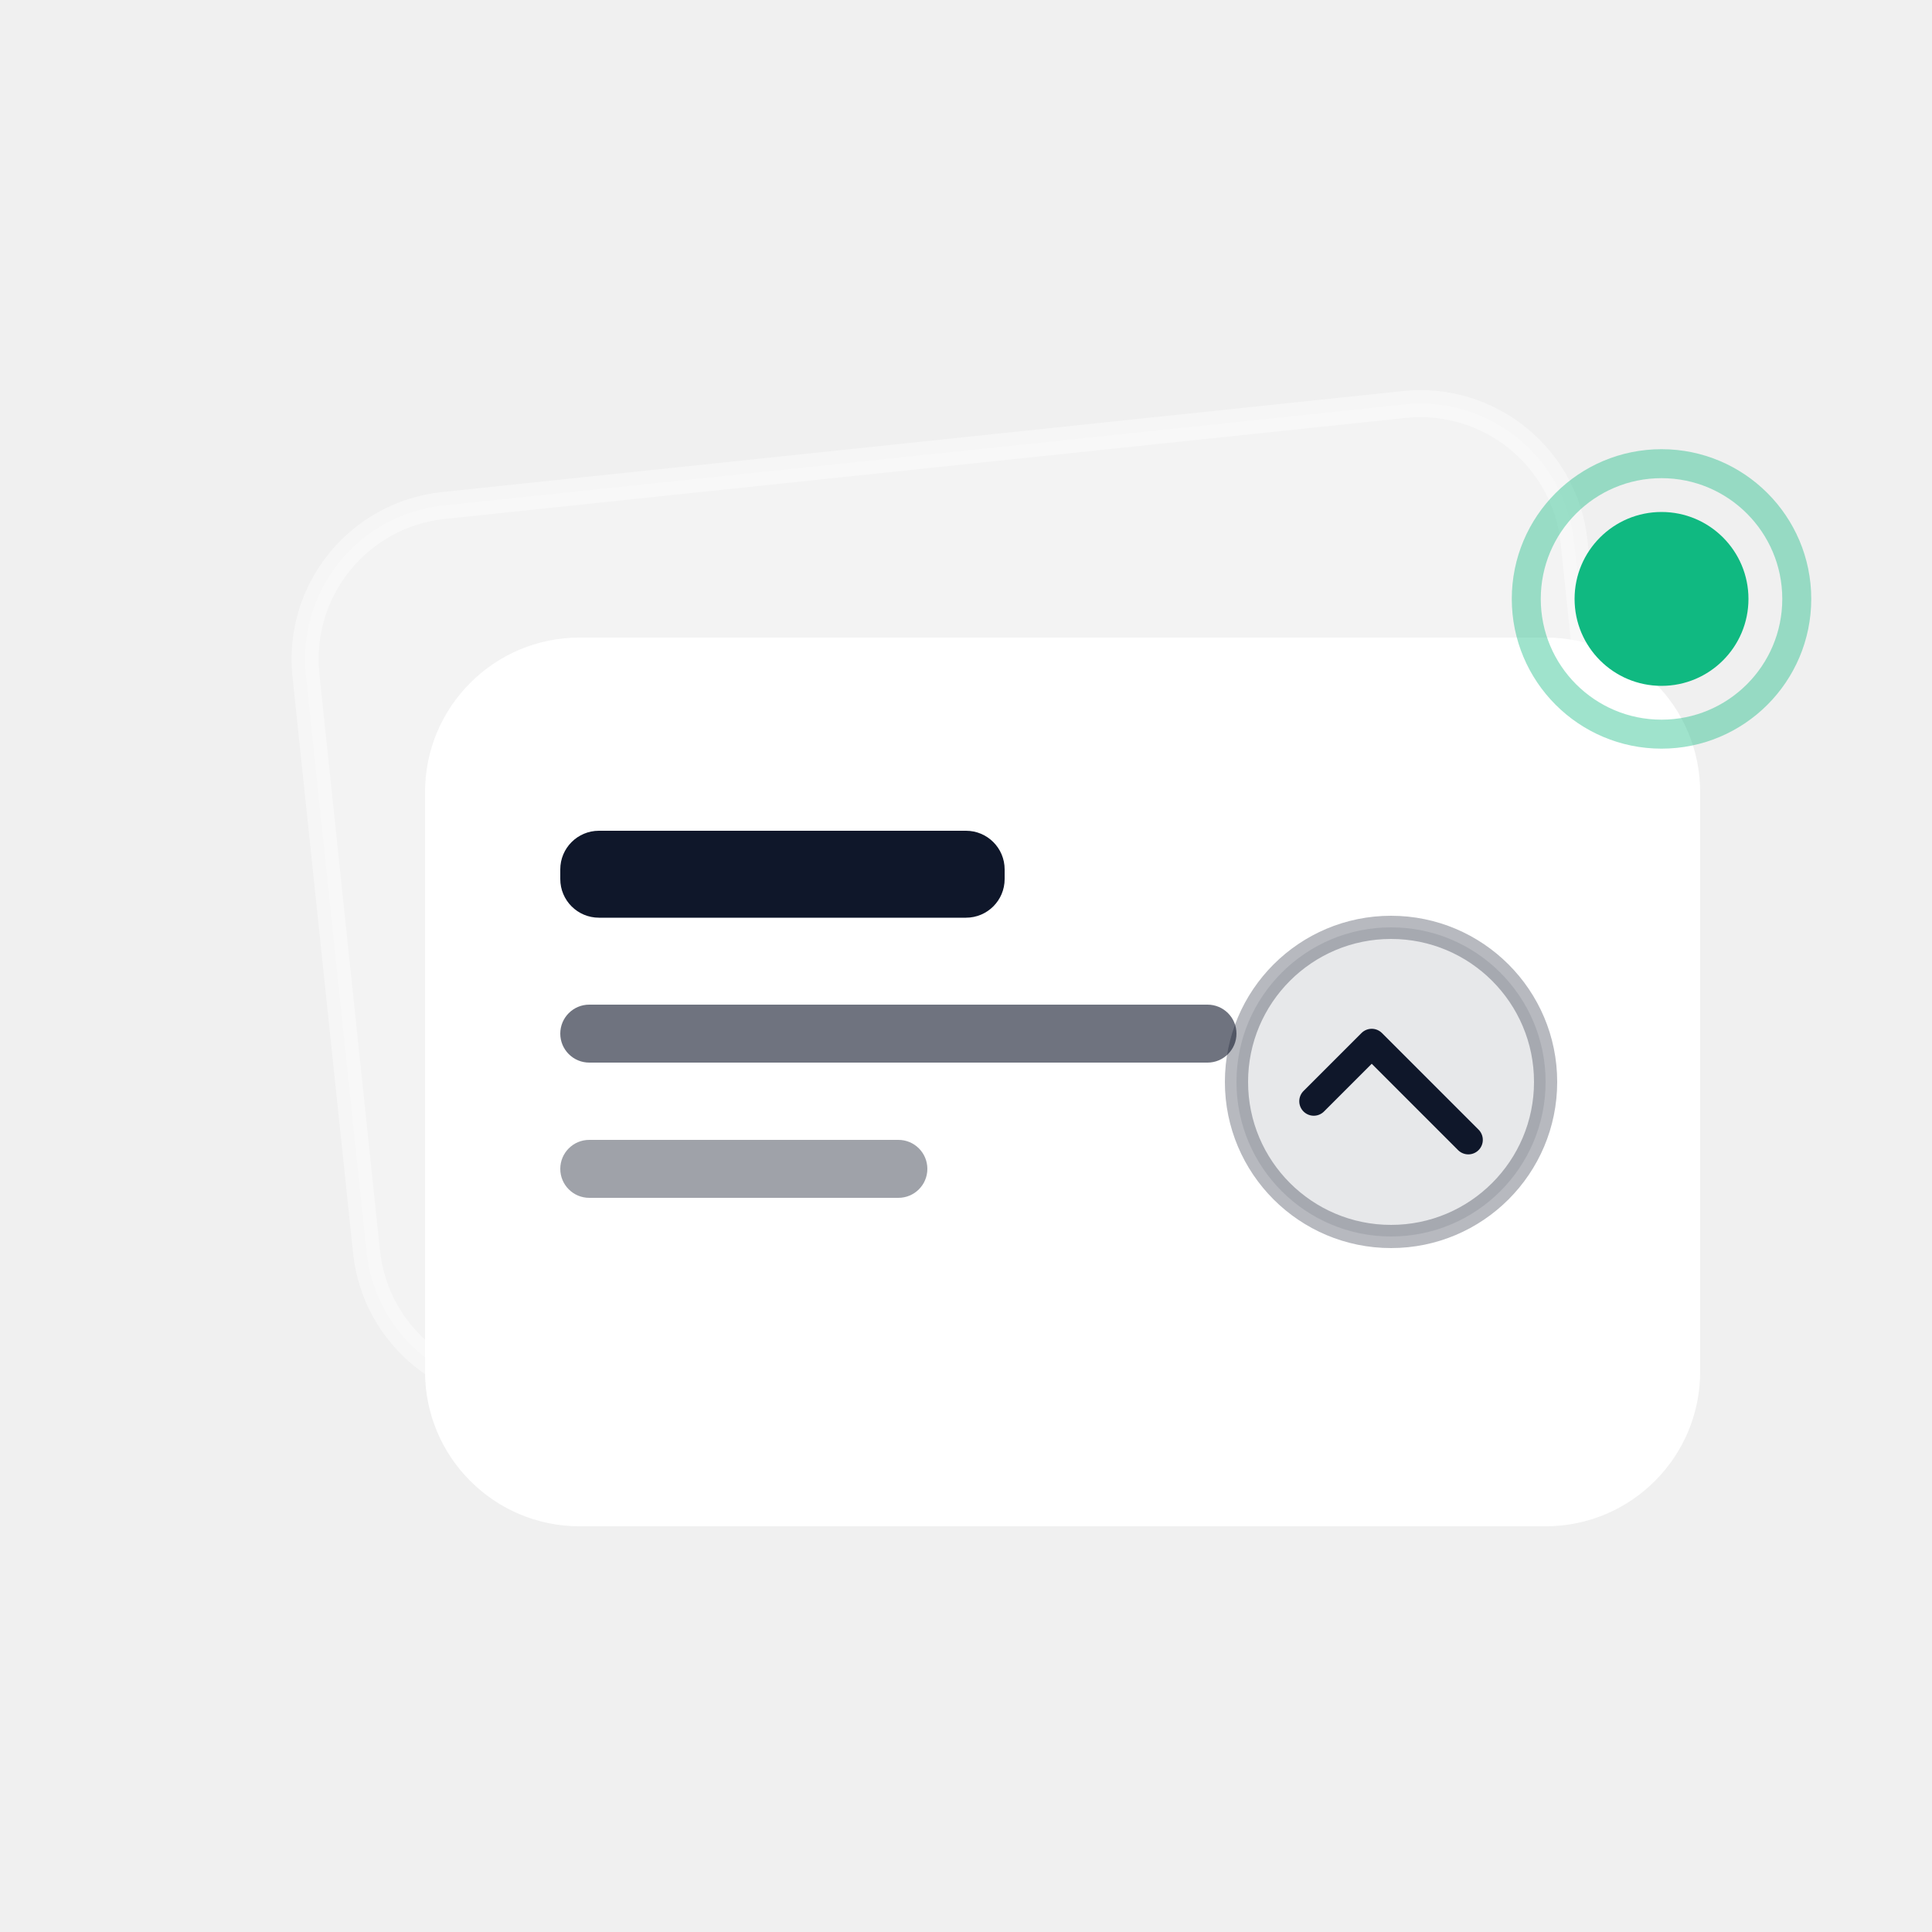
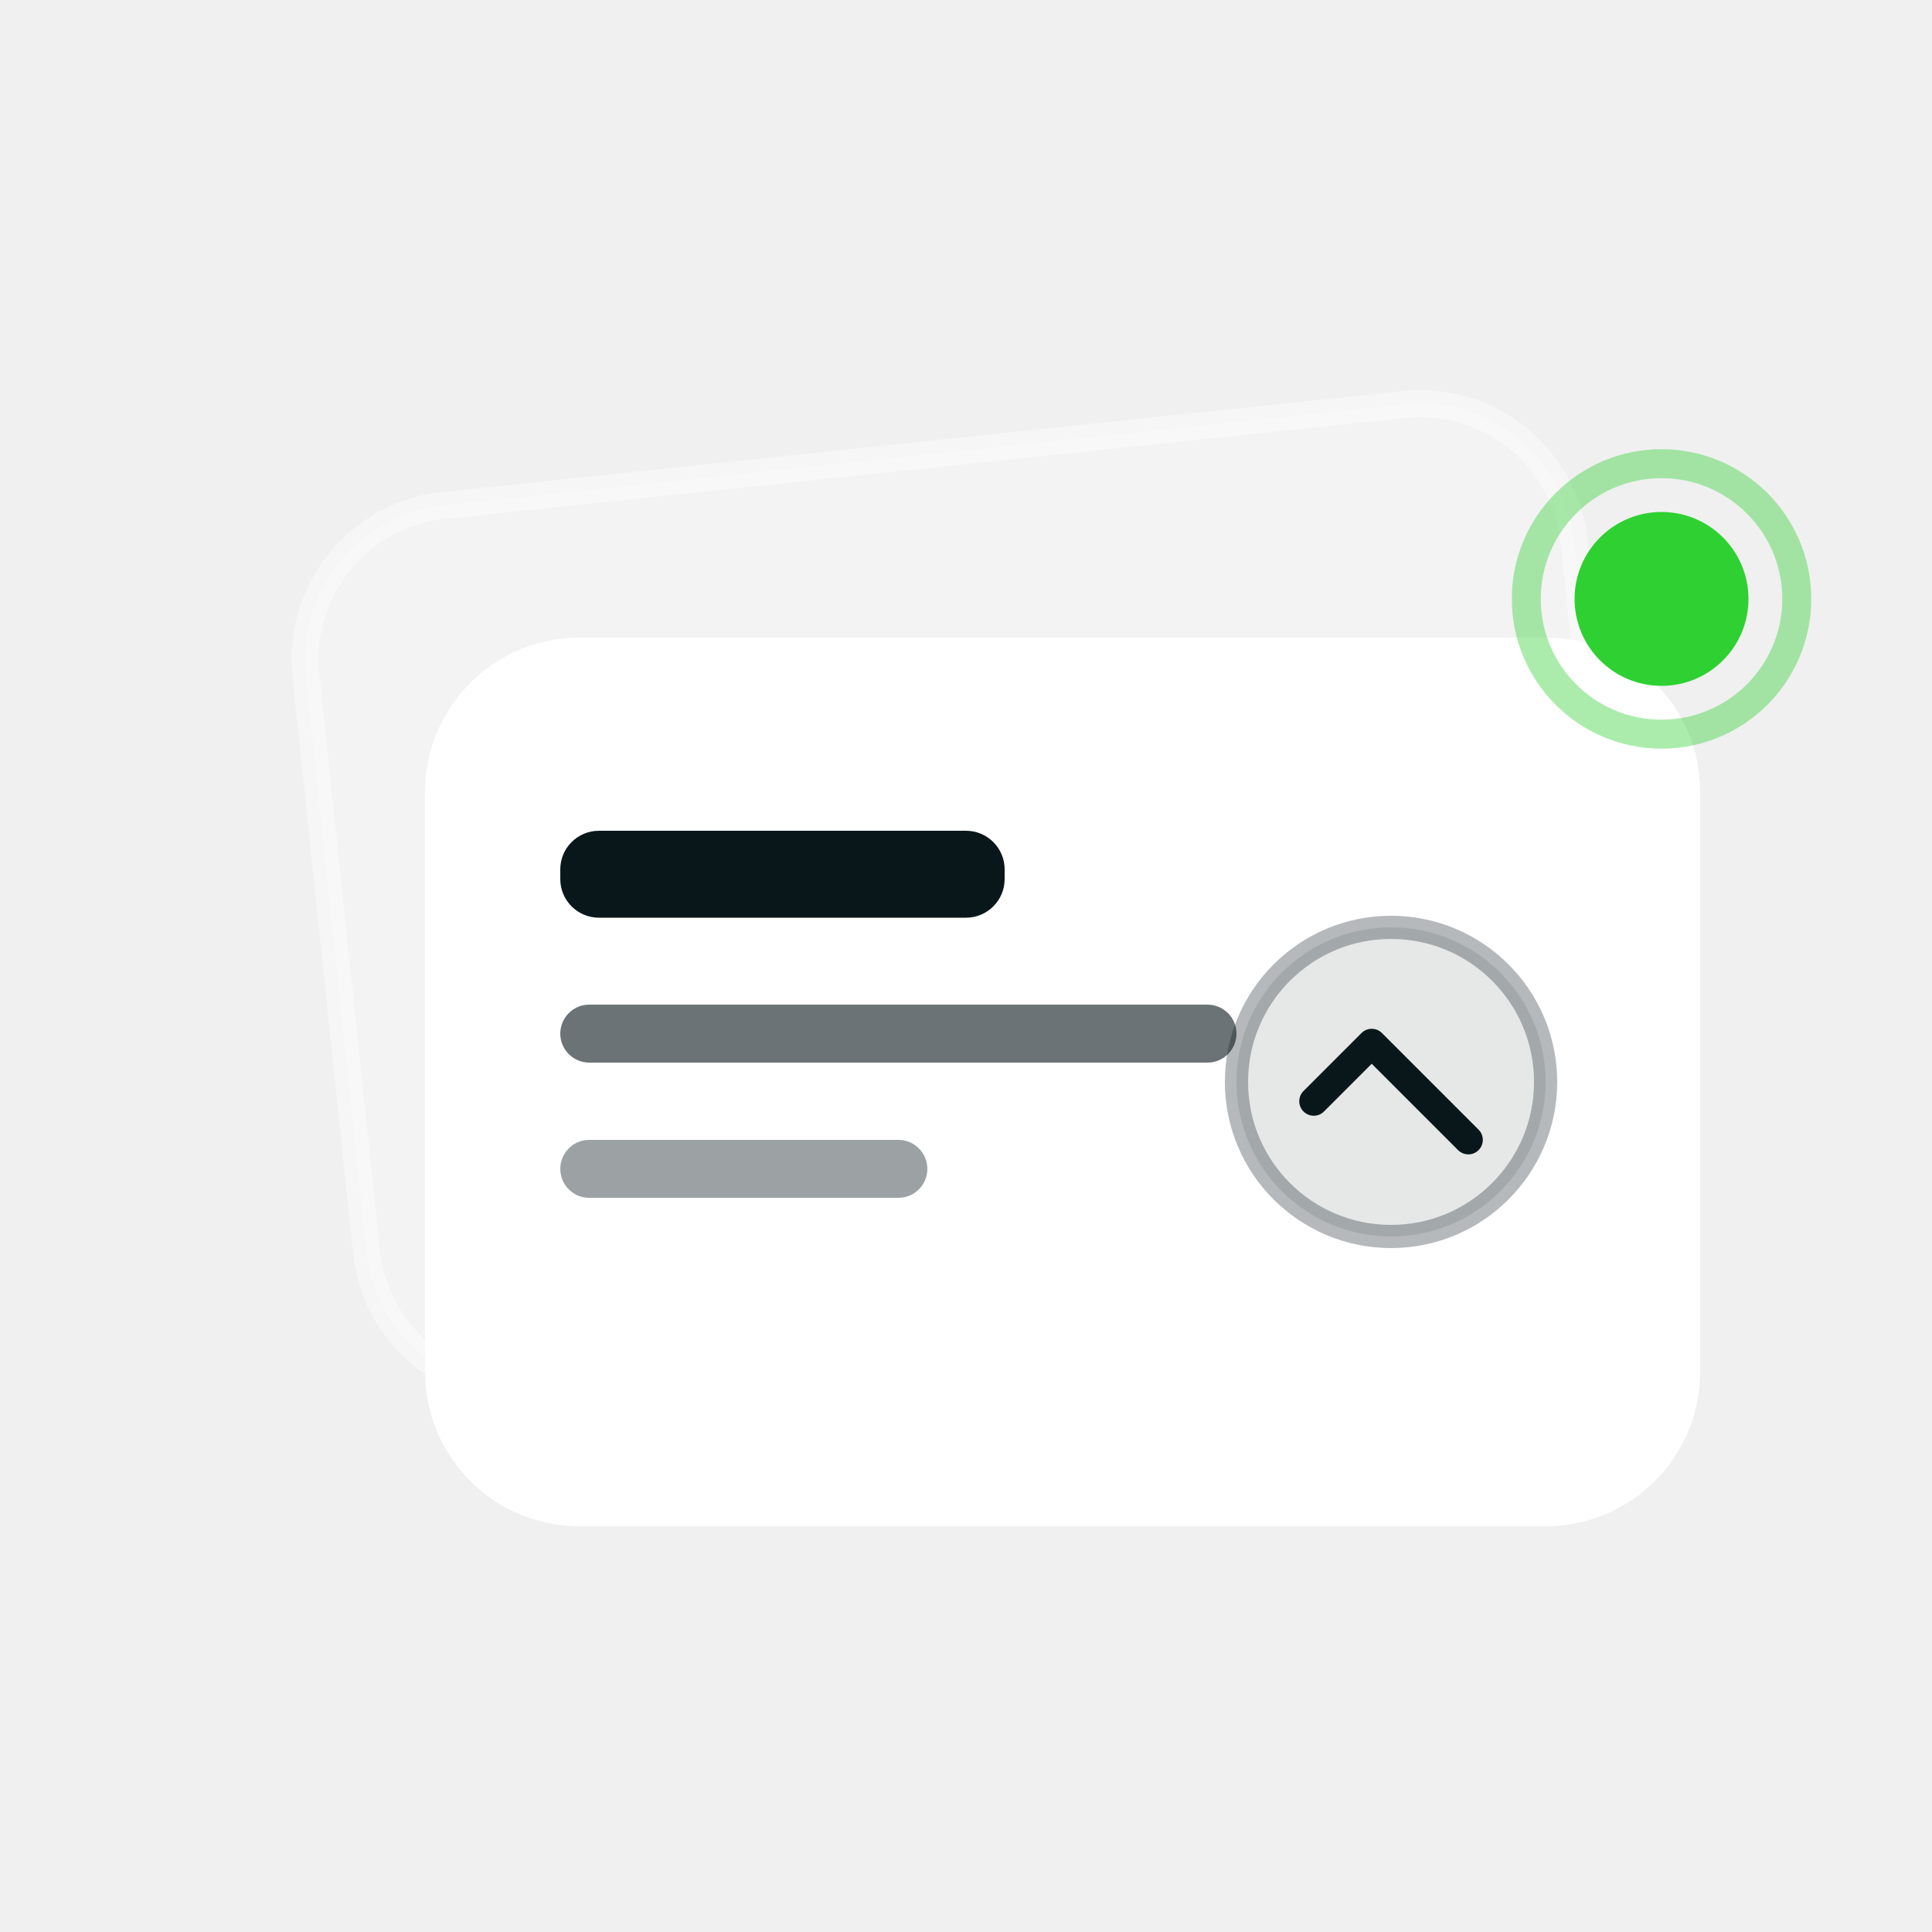
<svg xmlns="http://www.w3.org/2000/svg" width="512" height="512" viewBox="0 0 100 100" fill="none">
  <rect x="15" y="27" width="66" height="46" rx="8" fill="#ffffff" fill-opacity="0.22" stroke="#ffffff" stroke-opacity="0.4" stroke-width="1.4" transform="rotate(-6 15 27)" />
  <rect x="22" y="33" width="66" height="46" rx="8" fill="#ffffff" />
-   <rect x="29" y="43" width="23" height="4.5" rx="2" fill="#0f172a" />
-   <rect x="29" y="52" width="35" height="3" rx="1.5" fill="#0f172a" fill-opacity="0.6" />
-   <rect x="29" y="59" width="19" height="3" rx="1.5" fill="#0f172a" fill-opacity="0.4" />
-   <circle cx="72" cy="56" r="8" fill="#0f172a" fill-opacity="0.1" stroke="#0f172a" stroke-opacity="0.3" stroke-width="1.2" />
-   <path d="M 68 57 L 71 54 L 76 59" stroke="#0f172a" stroke-width="1.5" stroke-linecap="round" stroke-linejoin="round" />
-   <circle cx="86" cy="31" r="4.5" fill="#10b981" />
-   <circle cx="86" cy="31" r="7" stroke="#10b981" stroke-width="1.5" stroke-opacity="0.4" fill="none" />
+   <rect x="29" y="43" width="23" height="4.5" rx="2" fill="#09171b" />
+   <rect x="29" y="52" width="35" height="3" rx="1.5" fill="#09171b" fill-opacity="0.6" />
+   <rect x="29" y="59" width="19" height="3" rx="1.5" fill="#09171b" fill-opacity="0.4" />
+   <circle cx="72" cy="56" r="8" fill="#09171b" fill-opacity="0.1" stroke="#09171b" stroke-opacity="0.3" stroke-width="1.2" />
+   <path d="M 68 57 L 71 54 L 76 59" stroke="#09171b" stroke-width="1.5" stroke-linecap="round" stroke-linejoin="round" />
+   <circle cx="86" cy="31" r="4.5" fill="#2ed131" />
+   <circle cx="86" cy="31" r="7" stroke="#2ed131" stroke-width="1.5" stroke-opacity="0.4" fill="none" />
</svg>
